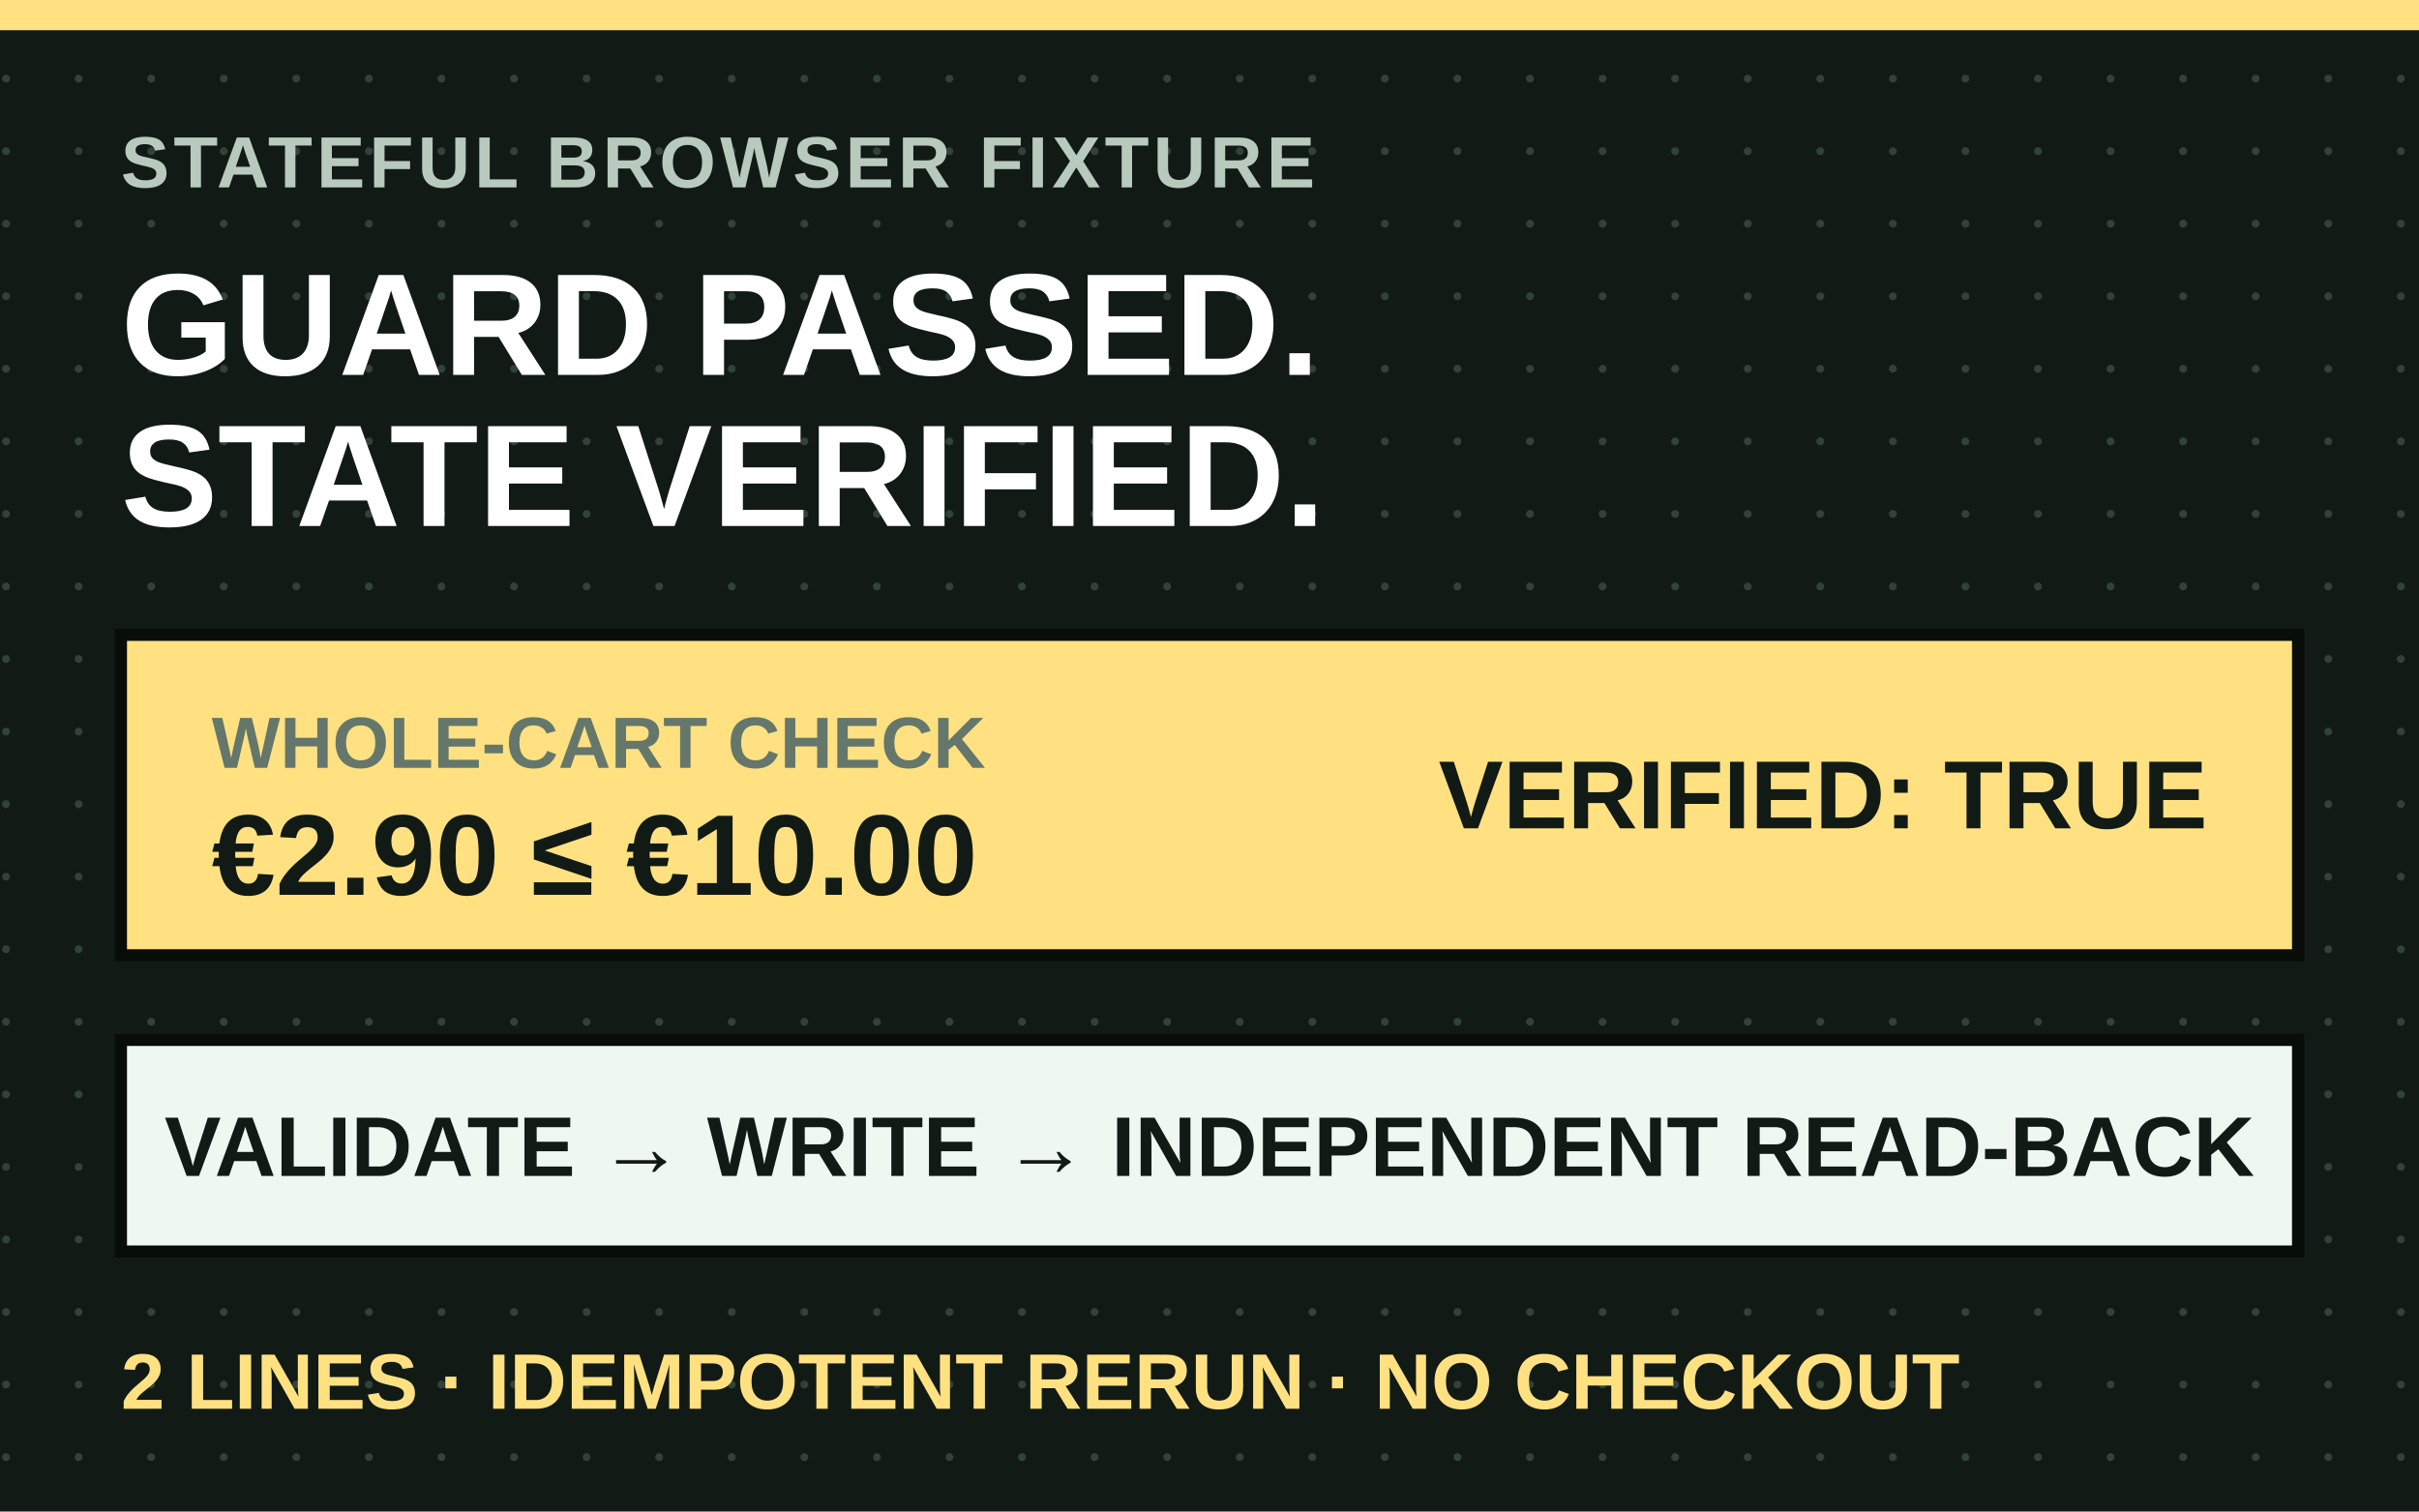
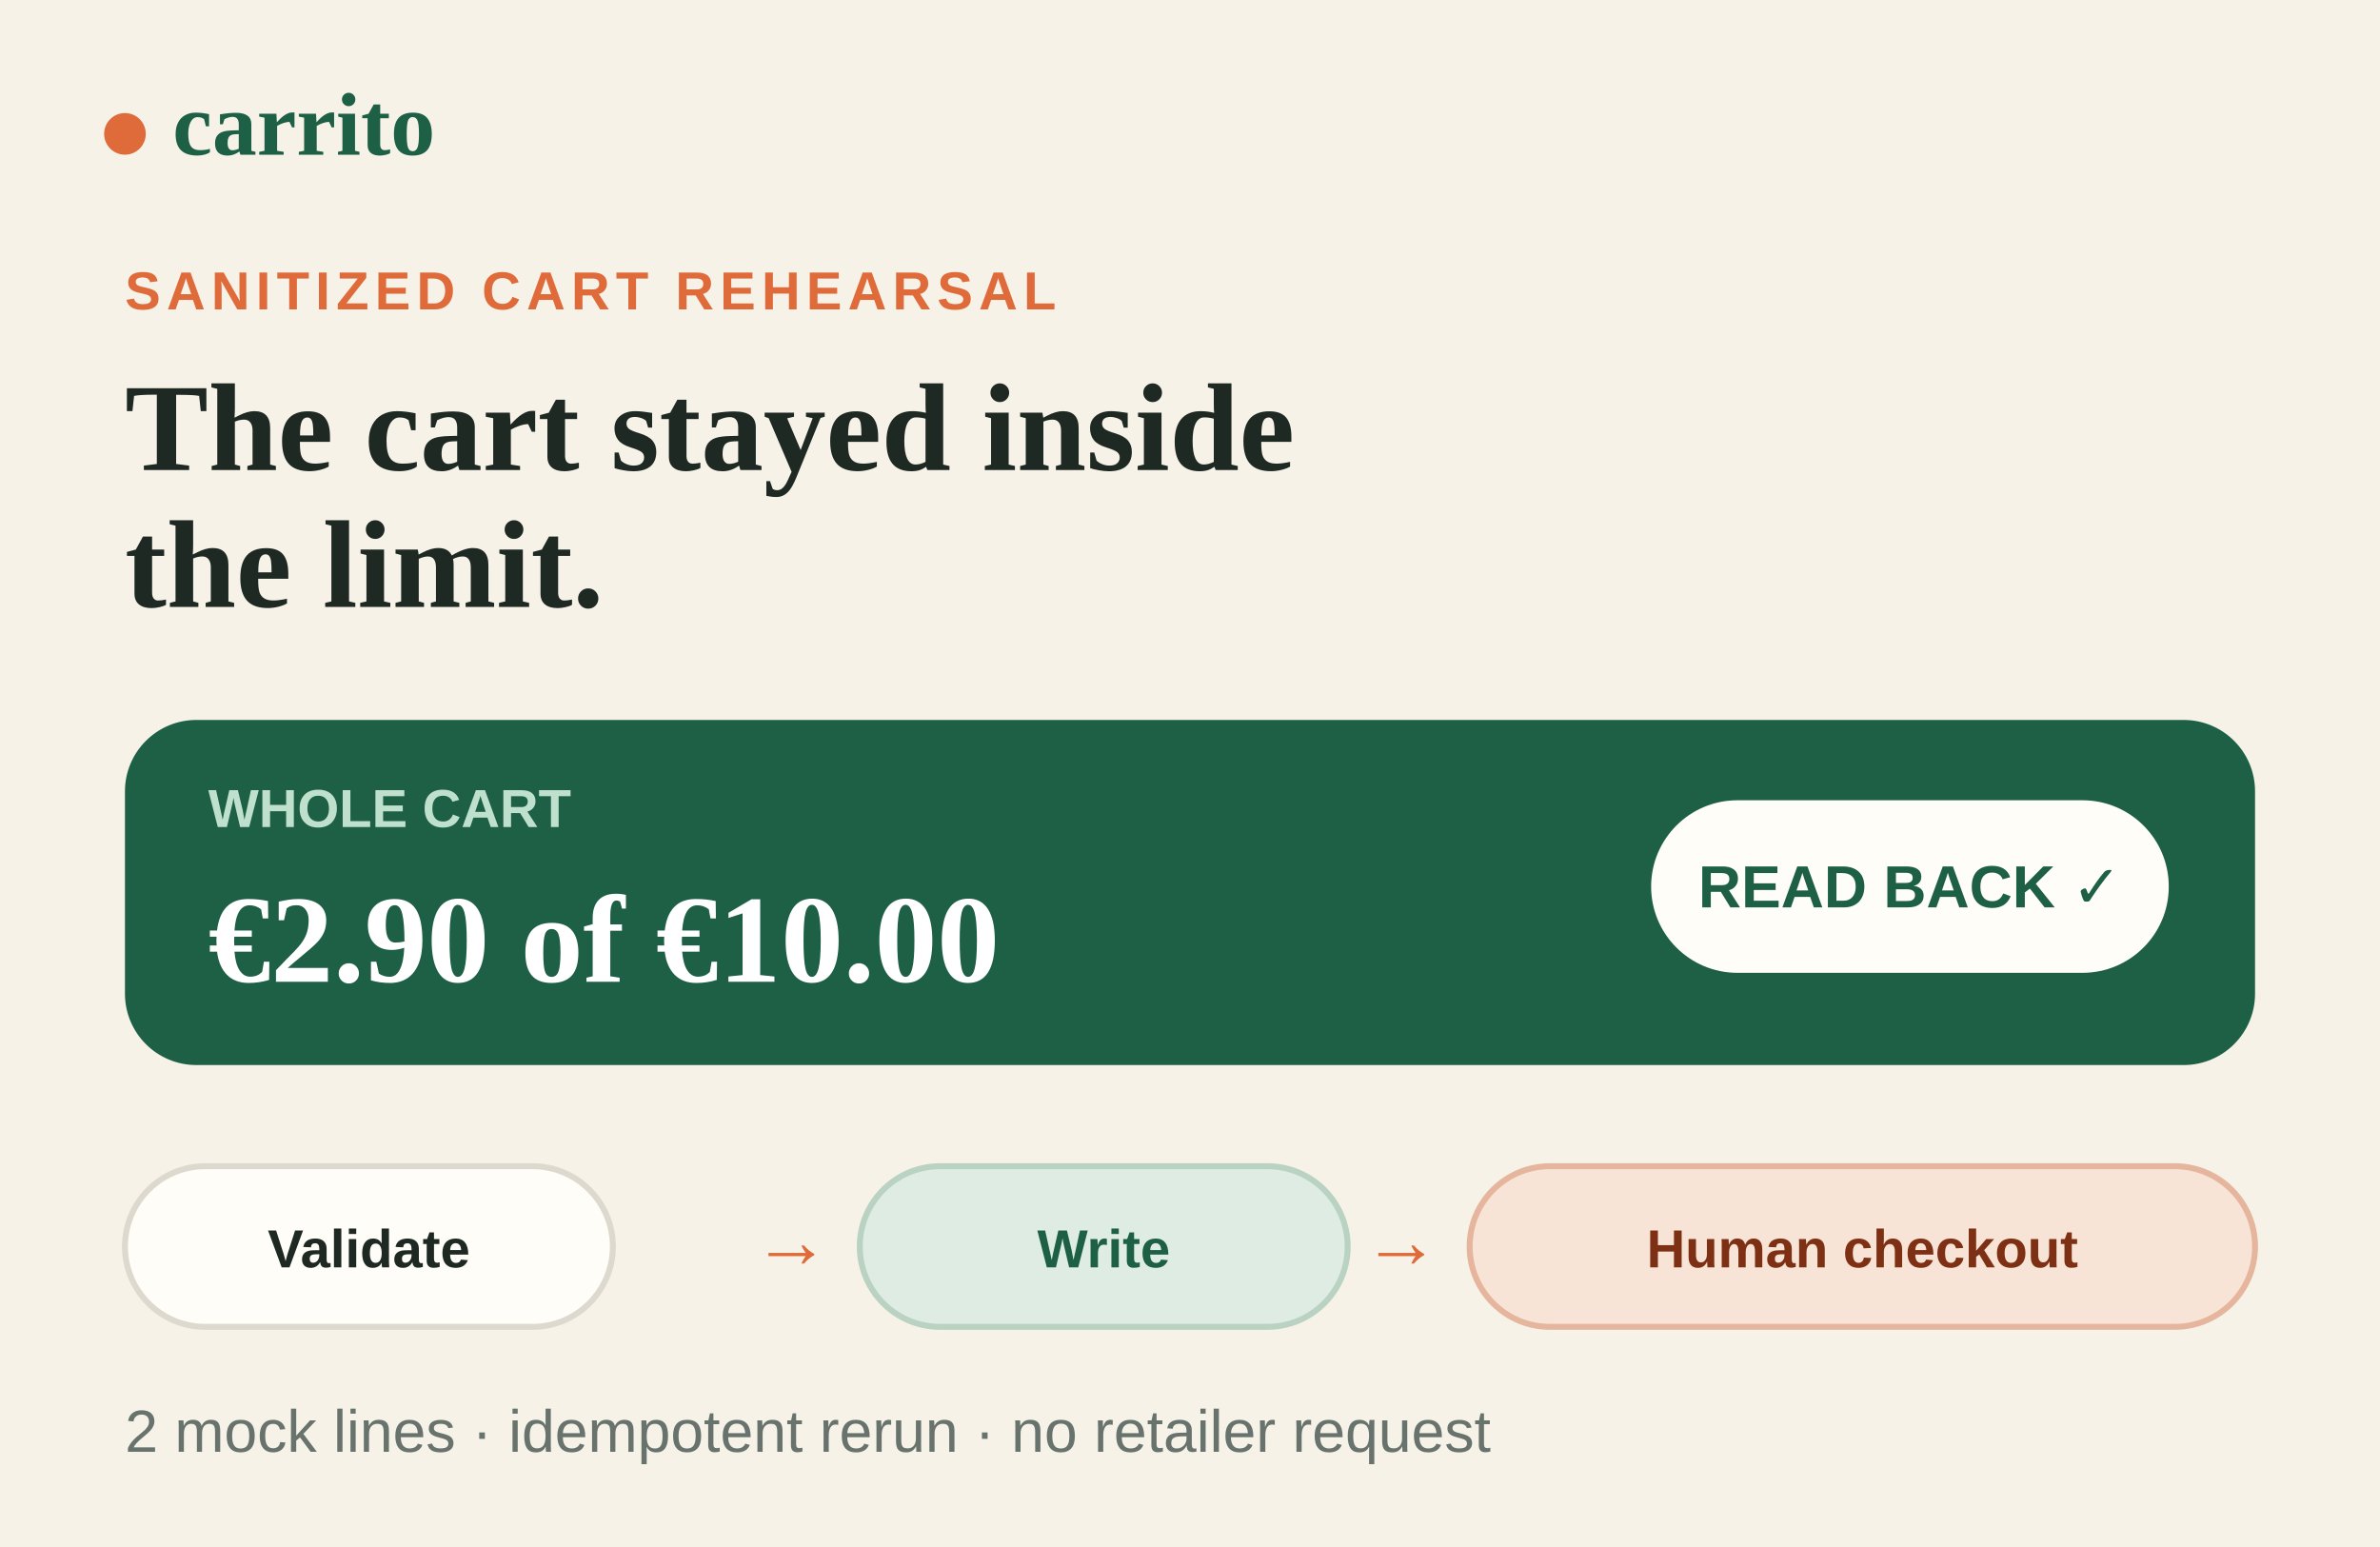
- <svg xmlns="http://www.w3.org/2000/svg" width="800" height="500" viewBox="0 0 800 500" role="img" aria-labelledby="title desc">
-   <defs>
-     <pattern id="grid" width="24" height="24" patternUnits="userSpaceOnUse">
-       <circle cx="2" cy="2" r="1.3" fill="#314238" />
-     </pattern>
-   </defs>
-   <rect width="800" height="500" fill="#111a15" />
-   <rect width="800" height="500" fill="url(#grid)" />
-   <rect width="800" height="10" fill="#ffe182" />
+ <svg xmlns="http://www.w3.org/2000/svg" width="800" height="520" viewBox="0 0 800 520" role="img" aria-labelledby="title desc">
+   <rect width="800" height="520" fill="#f7f2e8" />
  <g font-family="Arial, Helvetica, sans-serif">
-     <text x="40" y="62" fill="#b8c9be" font-size="24" font-weight="900" letter-spacing="1.4">STATEFUL BROWSER FIXTURE</text>
-     <text x="40" y="124" fill="#fff" font-size="48" font-weight="900">GUARD PASSED.</text>
-     <text x="40" y="174" fill="#fff" font-size="48" font-weight="900">STATE VERIFIED.</text>
-     <rect x="40" y="210" width="720" height="106" fill="#ffe182" stroke="#080d0a" stroke-width="4" />
-     <text x="70" y="254" fill="#65776b" font-size="24" font-weight="900">WHOLE-CART CHECK</text>
-     <text x="70" y="296" fill="#111a15" font-size="38" font-weight="900">€2.90 ≤ €10.00</text>
-     <text x="730" y="274" text-anchor="end" fill="#111a15" font-size="32" font-weight="900">VERIFIED: TRUE</text>
-     <rect x="40" y="344" width="720" height="70" fill="#eef7f0" stroke="#080d0a" stroke-width="4" />
-     <text x="400" y="389" text-anchor="middle" fill="#111a15" font-size="28" font-weight="900">VALIDATE → WRITE → INDEPENDENT READ-BACK</text>
-     <text x="40" y="466" fill="#ffe182" font-size="26" font-weight="900">2 LINES · IDEMPOTENT RERUN · NO CHECKOUT</text>
+     <circle cx="42" cy="45" r="7" fill="#df6b3a" />
+     <text x="58" y="52" fill="#1d6046" font-family="Georgia, Times New Roman, serif" font-size="30" font-weight="700">carrito</text>
+     <text x="42" y="104" fill="#df6b3a" font-size="18" font-weight="800" letter-spacing="2">SANITIZED CART REHEARSAL</text>
+     <text x="42" y="158" fill="#1f2924" font-family="Georgia, Times New Roman, serif" font-size="42" font-weight="700">The cart stayed inside</text>
+     <text x="42" y="204" fill="#1f2924" font-family="Georgia, Times New Roman, serif" font-size="42" font-weight="700">the limit.</text>
+     <rect x="42" y="242" width="716" height="116" rx="24" fill="#1d6046" />
+     <text x="70" y="278" fill="#bfe0cd" font-size="18" font-weight="800">WHOLE CART</text>
+     <text x="70" y="330" fill="#fff" font-family="Georgia, Times New Roman, serif" font-size="42" font-weight="700">€2.90 of €10.00</text>
+     <rect x="555" y="269" width="174" height="58" rx="29" fill="#fffdf8" />
+     <text x="642" y="305" text-anchor="middle" fill="#1d6046" font-size="20" font-weight="800">READ BACK ✓</text>
+     <g transform="translate(42 392)">
+       <rect width="164" height="54" rx="27" fill="#fffdf8" stroke="#ded9cf" stroke-width="2" />
+       <text x="82" y="34" text-anchor="middle" fill="#1f2924" font-size="18" font-weight="750">Validate</text>
+       <text x="224" y="34" text-anchor="middle" fill="#df6b3a" font-size="26">→</text>
+       <rect x="247" width="164" height="54" rx="27" fill="#dfece4" stroke="#b9d2c2" stroke-width="2" />
+       <text x="329" y="34" text-anchor="middle" fill="#1d6046" font-size="18" font-weight="750">Write</text>
+       <text x="429" y="34" text-anchor="middle" fill="#df6b3a" font-size="26">→</text>
+       <rect x="452" width="264" height="54" rx="27" fill="#f8e4d7" stroke="#e5b69d" stroke-width="2" />
+       <text x="584" y="34" text-anchor="middle" fill="#7e3014" font-size="18" font-weight="750">Human checkout</text>
+     </g>
+     <text x="42" y="488" fill="#68736d" font-size="20">2 mock lines · idempotent rerun · no retailer request</text>
  </g>
</svg>
